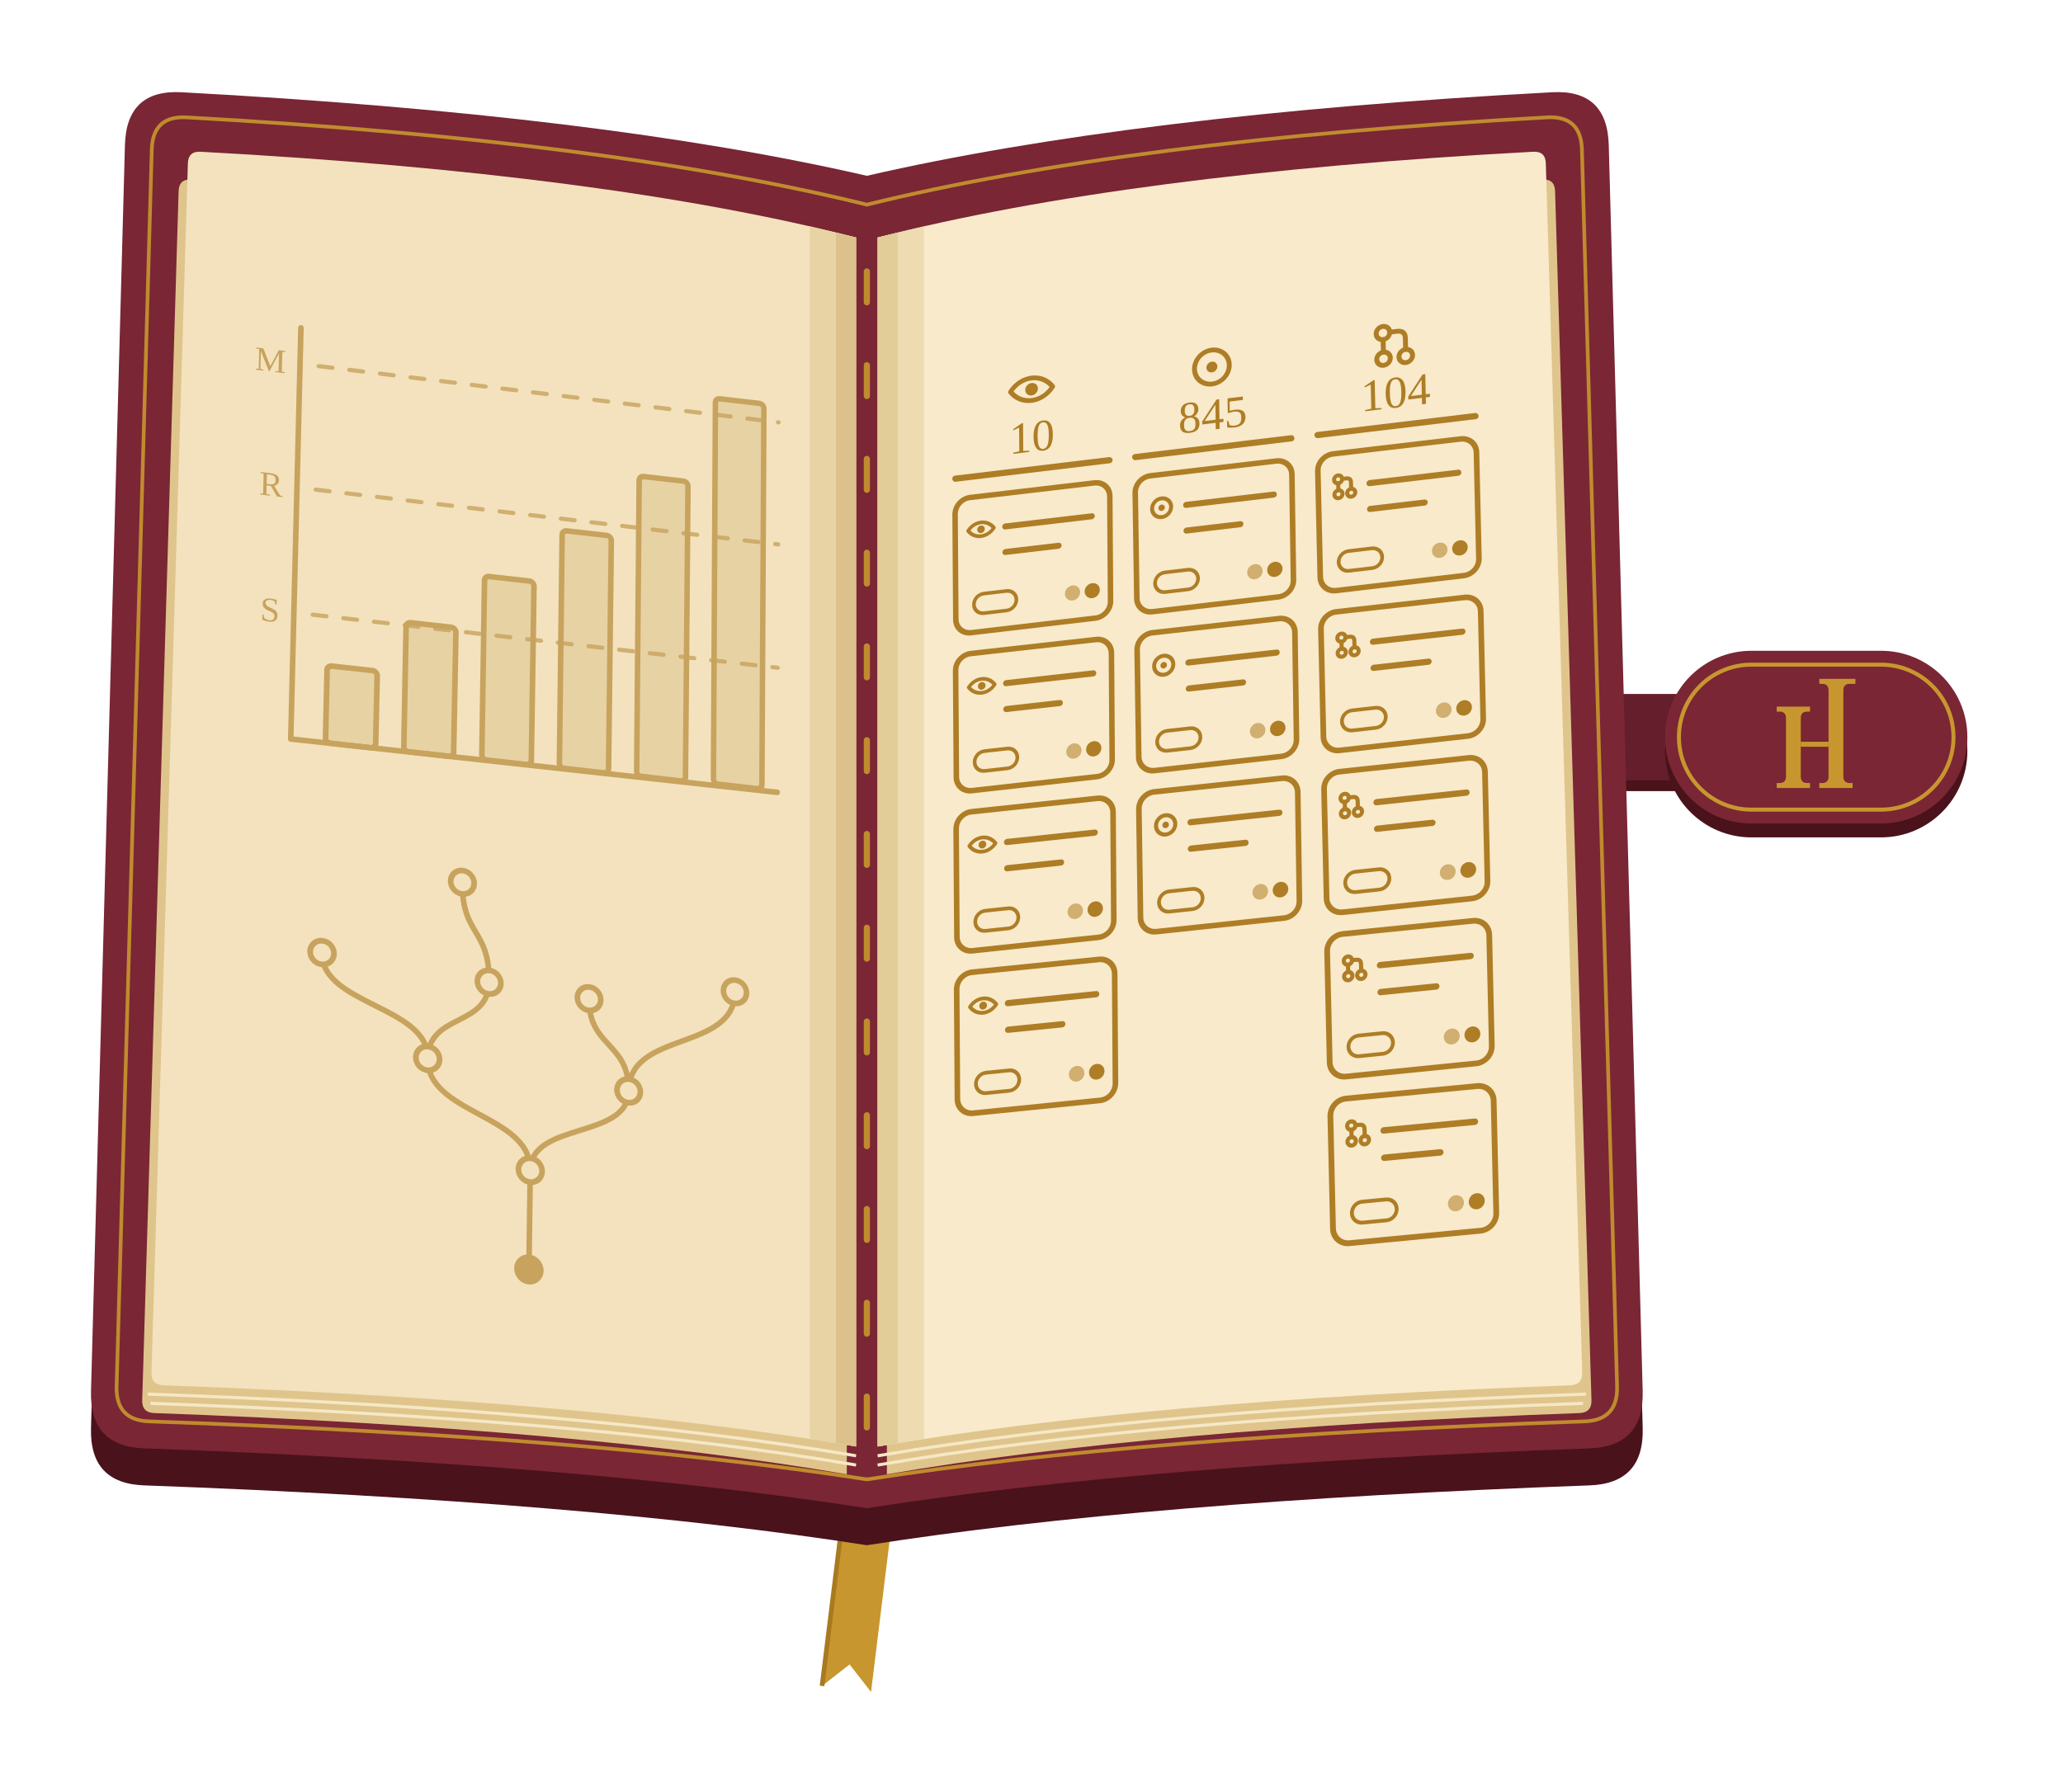
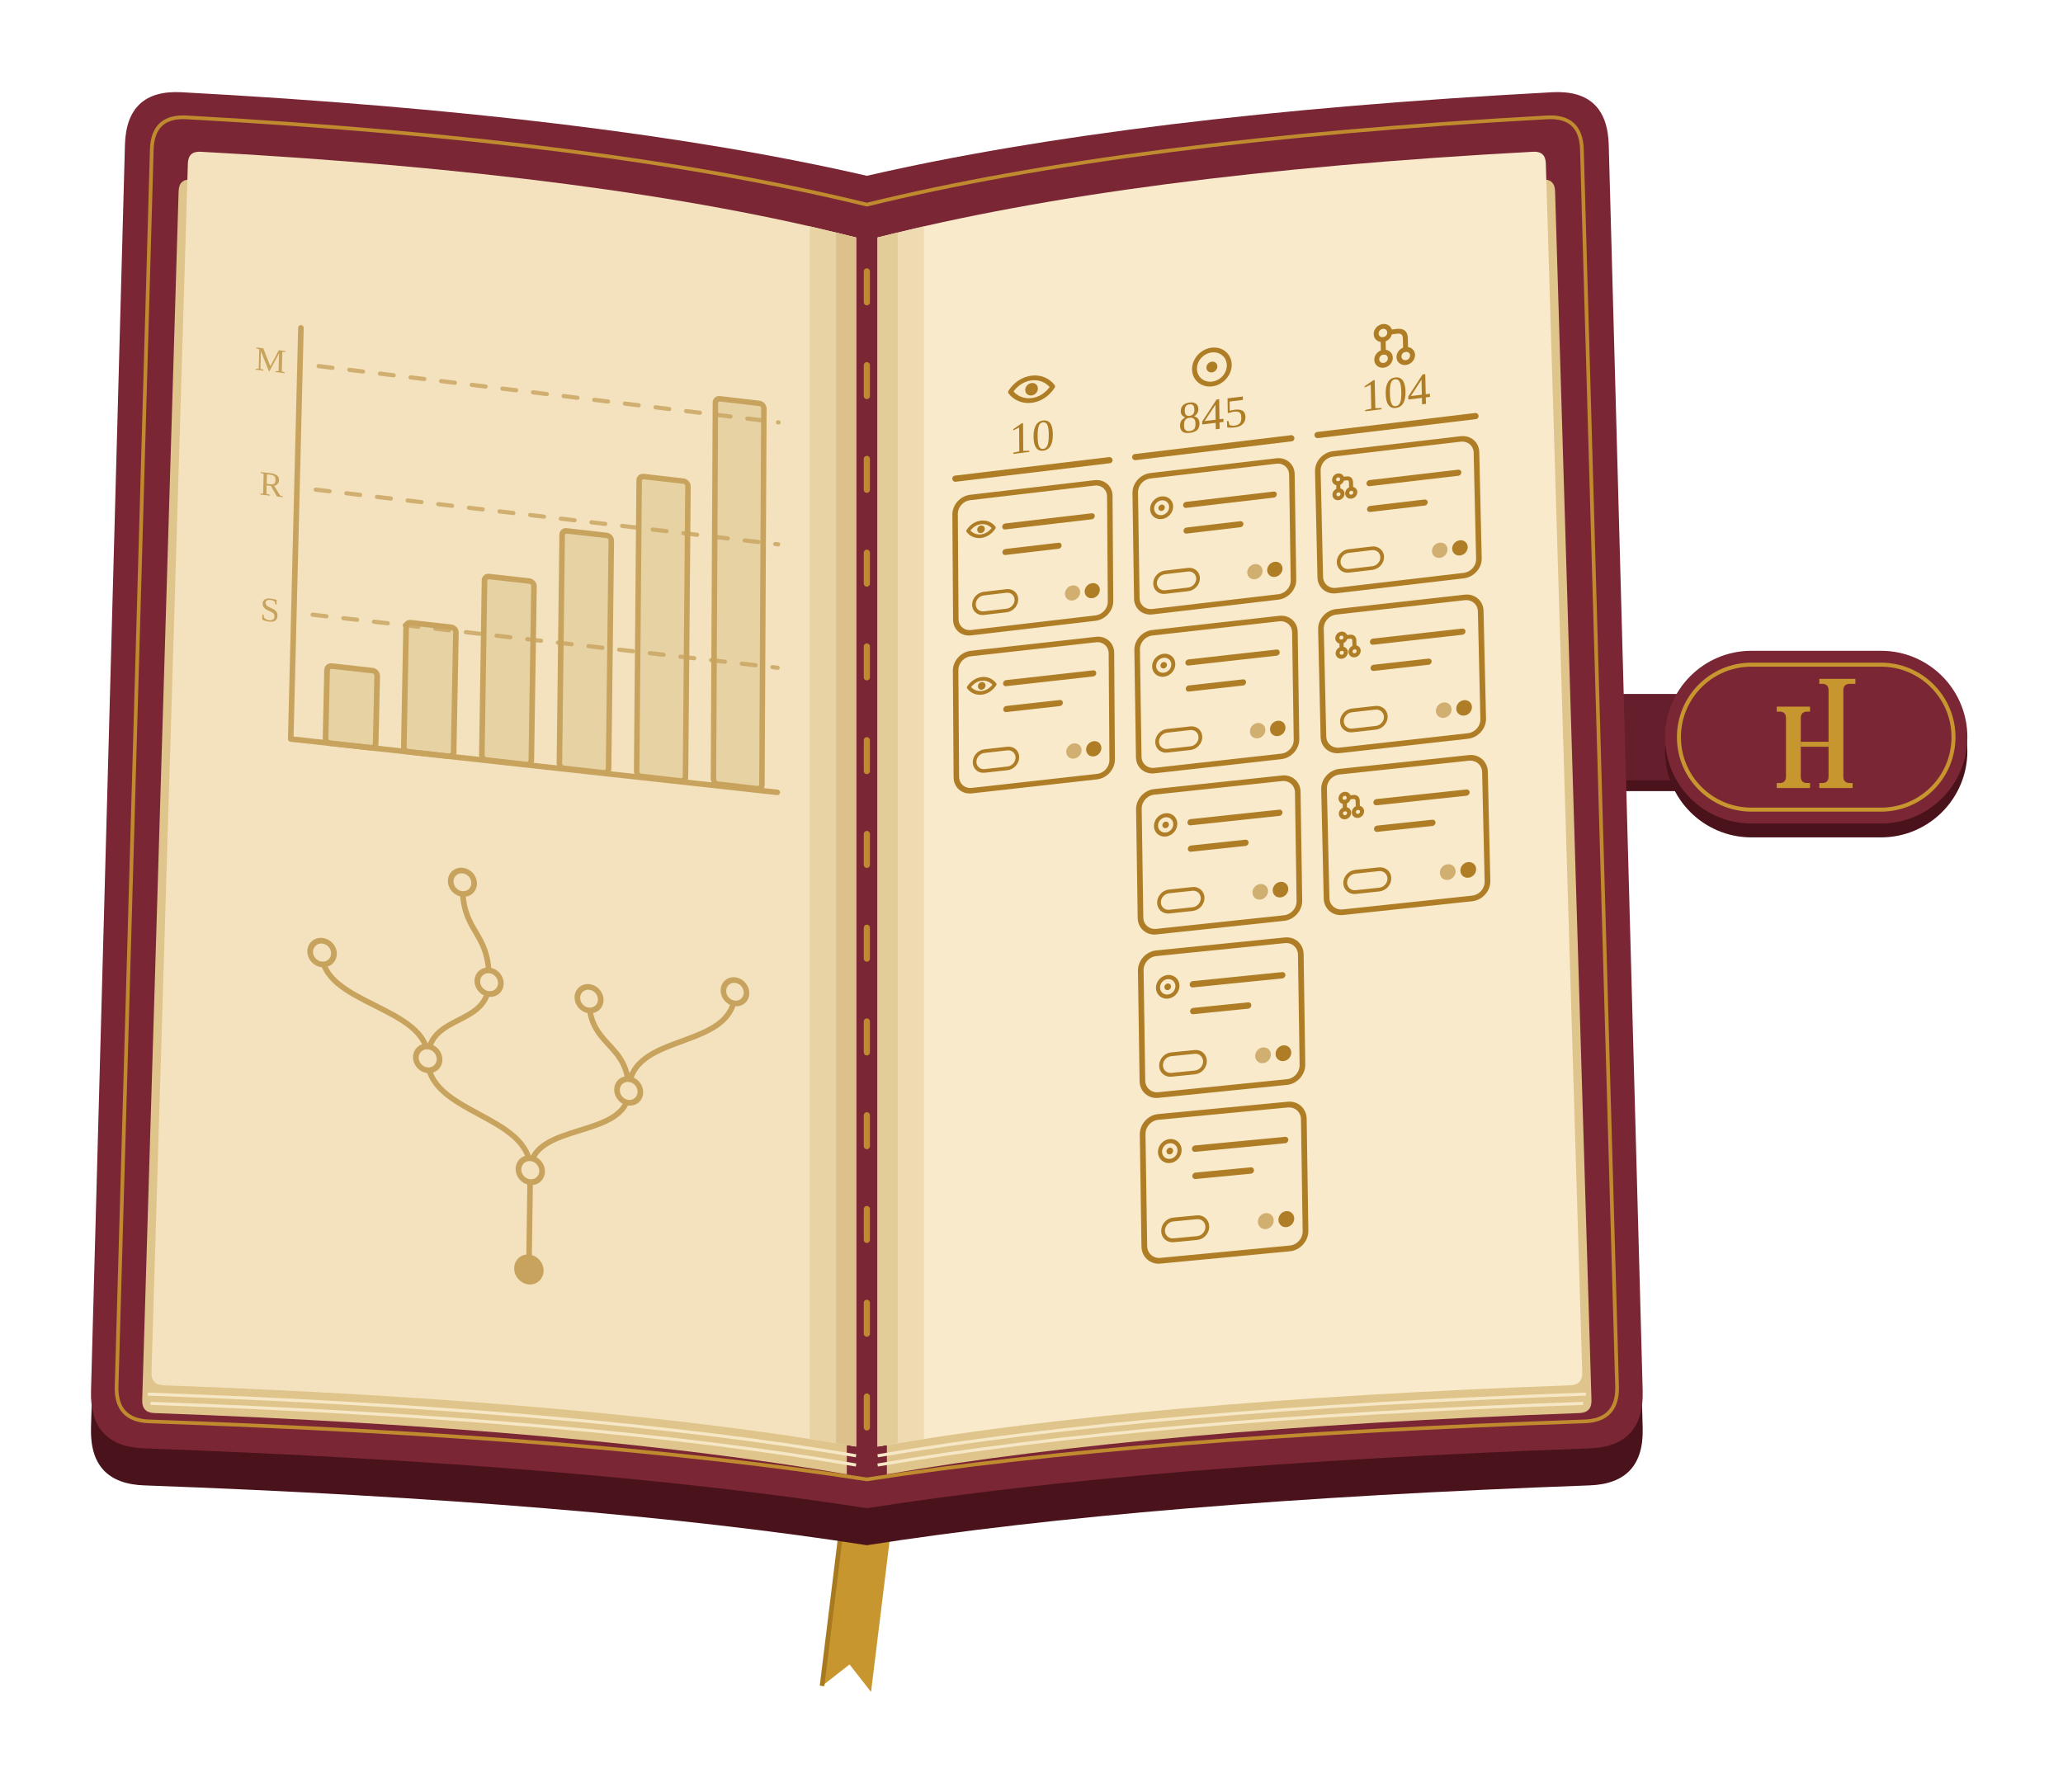
<svg xmlns="http://www.w3.org/2000/svg" viewBox="-562 -498 1337.5 1162" role="img" aria-label="Historia: an open leather journal; a gold-ink chart record on the left page, a project board on the right, closed by a strap medallion bearing an H">
  <g id="ribbon" transform="rotate(7 0 490)">
    <path d="M-16,470 H16 V598 L0,582 L-16,598 Z" fill="#C8962E" />
    <path d="M-16,470 V598" stroke="#A87A20" stroke-width="3" fill="none" />
  </g>
  <g id="strap">
    <rect x="451.5" y="-41" width="164" height="56" fill="#4A121B" />
    <rect x="451.5" y="-48" width="164" height="56" fill="#651E2B" />
  </g>
  <g id="cover">
    <path d="M-481,-404 Q-480,-440 -444.5,-438.2 Q-171.4,-423.5 0,-384 Q171.4,-423.5 444.5,-438.2 Q480,-440 481,-404 L503,404 Q504,440 468.4,441.2 Q180.5,451.7 0,480 Q-180.5,451.7 -468.4,441.2 Q-504,440 -503,404 Z" fill="#4A121B" transform="translate(0 24)" />
    <path d="M-481,-404 Q-480,-440 -444.5,-438.2 Q-171.4,-423.5 0,-384 Q171.4,-423.5 444.5,-438.2 Q480,-440 481,-404 L503,404 Q504,440 468.4,441.2 Q180.5,451.7 0,480 Q-180.5,451.7 -468.4,441.2 Q-504,440 -503,404 Z" fill="#7A2634" />
    <path d="M-463.6,-401 Q-463,-423 -441.2,-421.9 Q-169.2,-406.9 0,-365.3 Q169.2,-406.9 441.2,-421.9 Q463,-423 463.6,-401 L486.4,401 Q487,423 465.2,423.7 Q178.3,433.6 0,461.3 Q-178.3,433.6 -465.2,423.7 Q-487,423 -486.4,401 Z" fill="none" stroke="#C8962E" stroke-width="2.4" opacity="0.9" />
  </g>
  <g id="pages">
    <path d="M-440.2,-392 Q-440,-400 -432,-399.6 Q-169.1,-385.4 -7,-344 L-7,440 Q-178.2,410.4 -456,400.3 Q-464,400 -463.8,392 Z" fill="#DFC58C" transform="translate(-6 18)" />
    <path d="M440.2,-392 Q440,-400 432,-399.6 Q169.1,-385.4 7,-344 L7,440 Q178.2,410.4 456,400.3 Q464,400 463.8,392 Z" fill="#DFC58C" transform="translate(6 18)" />
    <path d="M-466.2,406 Q-182.9,416 -7,446" fill="none" stroke="#F6E8C6" stroke-width="2" />
    <path d="M466.2,406 Q182.9,416 7,446" fill="none" stroke="#F6E8C6" stroke-width="2" />
    <path d="M-464.4,412 Q-181.1,422 -7,452" fill="none" stroke="#F6E8C6" stroke-width="2" />
    <path d="M464.4,412 Q181.1,422 7,452" fill="none" stroke="#F6E8C6" stroke-width="2" />
    <path d="M-440.2,-392 Q-440,-400 -432,-399.6 Q-169.1,-385.4 -7,-344 L-7,440 Q-178.2,410.4 -456,400.3 Q-464,400 -463.8,392 Z" fill="#F3E2BD" />
    <path d="M440.2,-392 Q440,-400 432,-399.6 Q169.1,-385.4 7,-344 L7,440 Q178.2,410.4 456,400.3 Q464,400 463.8,392 Z" fill="#F8EACB" />
    <path d="M-7,-344 L-7,440 L-37,435.1 L-37,-351.2 Z" fill="#E8D3A4" />
    <path d="M-7,-344 L-7,440 L-20,437.8 L-20,-347.2 Z" fill="#DCC18C" />
    <path d="M7,-344 L7,440 L37,435.1 L37,-351.2 Z" fill="#EEDBB1" />
    <path d="M7,-344 L7,440 L20,437.8 L20,-347.2 Z" fill="#E2CC98" />
    <path id="stitches" d="M0,-322 V428" fill="none" stroke="#C8962E" stroke-width="4" stroke-linecap="round" stroke-dasharray="20 40.8" opacity="0.9" />
  </g>
  <g id="record" fill="#C7A35E" stroke="#C7A35E">
    <path d="M-366.9,-285.4 L-373.5,-18.8 L-58.1,15.8" fill="none" stroke-width="3.6" stroke-linecap="round" stroke-linejoin="round" />
    <path d="M-355.4,-260.6 L-57.2,-224.1" fill="none" stroke-width="2.7" stroke-dasharray="9 11" stroke-linecap="round" opacity="0.8" />
    <g transform="matrix(1.0052 0.1231 -0.0248 0.9734 -376.5 -263.2)">
      <path d="M-10.6 7.5H-10.9L-16.4 -5.2V6.6L-14.4 6.9V7.5H-19.4V6.9L-17.5 6.6V-6.4L-19.4 -6.7V-7.3H-14.9L-10.1 4L-4.9 -7.3H-0.7V-6.7L-2.6 -6.4V6.6L-0.7 6.9V7.5H-6.7V6.9L-4.7 6.6V-5.2Z" stroke="none" />
    </g>
    <path d="M-357.3,-180.5 L-57.5,-145" fill="none" stroke-width="2.7" stroke-dasharray="9 11" stroke-linecap="round" opacity="0.8" />
    <g transform="matrix(1.0109 0.1195 -0.025 0.9841 -378.6 -183)">
      <path d="M-10.4 1V6.6L-8.1 6.9V7.5H-14.3V6.9L-12.5 6.6V-6.4L-14.4 -6.7V-7.3H-8Q-5.2 -7.3 -3.9 -6.3Q-2.6 -5.4 -2.6 -3.3Q-2.6 -1.9 -3.4 -0.8Q-4.2 0.3 -5.6 0.7L-1.6 6.6L-0 6.9V7.5H-3.6L-7.7 1ZM-4.8 -3.2Q-4.8 -4.9 -5.6 -5.6Q-6.4 -6.3 -8.5 -6.3H-10.4V0H-8.4Q-6.5 0 -5.6 -0.7Q-4.8 -1.4 -4.8 -3.2Z" stroke="none" />
    </g>
    <path d="M-359.3,-99.4 L-57.8,-65" fill="none" stroke-width="2.7" stroke-dasharray="9 11" stroke-linecap="round" opacity="0.8" />
    <g transform="matrix(1.0166 0.1158 -0.0253 0.995 -380.6 -101.8)">
      <path d="M-11 3.5H-10.3L-9.9 5.5Q-9.5 6 -8.5 6.4Q-7.5 6.8 -6.5 6.8Q-5 6.8 -4.1 6Q-3.3 5.3 -3.3 3.9Q-3.3 3.1 -3.6 2.6Q-3.9 2 -4.5 1.7Q-5 1.3 -5.7 1.1Q-6.4 0.8 -7.2 0.6Q-7.9 0.3 -8.6 0Q-9.3 -0.3 -9.8 -0.8Q-10.4 -1.2 -10.7 -1.9Q-11 -2.6 -11 -3.7Q-11 -5.4 -9.7 -6.4Q-8.4 -7.4 -6 -7.4Q-4.3 -7.4 -2.2 -7V-3.9H-2.9L-3.3 -5.7Q-4.4 -6.5 -6 -6.5Q-7.5 -6.5 -8.4 -5.9Q-9.2 -5.3 -9.2 -4.3Q-9.2 -3.5 -8.8 -3.1Q-8.5 -2.6 -8 -2.3Q-7.4 -1.9 -6.7 -1.7Q-6 -1.4 -5.3 -1.2Q-4.6 -0.9 -3.9 -0.6Q-3.2 -0.3 -2.6 0.2Q-2.1 0.7 -1.7 1.5Q-1.4 2.2 -1.4 3.2Q-1.4 5.4 -2.7 6.5Q-4 7.7 -6.5 7.7Q-7.7 7.7 -8.9 7.5Q-10.1 7.3 -11 6.9Z" stroke="none" />
    </g>
    <g transform="matrix(1.0155 0.1127 -0.0222 1.0006 -334.2 -39.6)">
      <rect x="-16" y="-25" width="32" height="50" rx="3" fill-opacity="0.26" stroke-width="3.6" stroke-linejoin="round" />
    </g>
    <g transform="matrix(1.009 0.1129 -0.0187 0.996 -283.3 -50.9)">
      <rect x="-16" y="-42" width="32" height="84" rx="3" fill-opacity="0.26" stroke-width="3.6" stroke-linejoin="round" />
    </g>
    <g transform="matrix(1.0024 0.1131 -0.0152 0.9914 -232.7 -63.2)">
      <rect x="-16" y="-60" width="32" height="120" rx="3" fill-opacity="0.26" stroke-width="3.6" stroke-linejoin="round" />
    </g>
    <g transform="matrix(0.9959 0.1133 -0.0118 0.9868 -182.5 -75.3)">
      <rect x="-16" y="-78" width="32" height="156" rx="3" fill-opacity="0.26" stroke-width="3.6" stroke-linejoin="round" />
    </g>
    <g transform="matrix(0.9893 0.1136 -0.0084 0.9818 -132.6 -90.3)">
      <rect x="-16" y="-99" width="32" height="198" rx="3" fill-opacity="0.26" stroke-width="3.6" stroke-linejoin="round" />
    </g>
    <g transform="matrix(0.9822 0.1143 -0.0051 0.9759 -83.1 -113)">
      <rect x="-16" y="-128" width="32" height="256" rx="3" fill-opacity="0.26" stroke-width="3.6" stroke-linejoin="round" />
    </g>
    <path d="M-219.1,325.2 C-218.6,289.8 -218.7,296.2 -218.2,260.8 M-218.2,260.8 C-217.7,224.5 -285.3,224.5 -284.7,188.3 M-218.2,260.8 C-217.7,229.1 -154.7,241 -154.4,209.4 M-284.7,188.3 C-284,154.4 -354,153.5 -353.2,119.7 M-284.7,188.3 C-284.1,158.9 -245.4,168.1 -244.9,138.9 M-154.4,209.4 C-154.1,177.9 -180.5,181 -180.1,149.6 M-154.4,209.4 C-154,170.1 -85.7,184.1 -85.5,145.1 M-244.9,138.9 C-244.4,104.2 -262.8,108.6 -262.2,74.1" fill="none" stroke-width="3.6" stroke-linecap="round" />
    <g transform="matrix(1.0268 0.0949 -0.0147 1.043 -219.1 325.2)">
      <circle cx="0" cy="0" r="7.5" fill="#C7A35E" stroke-width="3.6" />
    </g>
    <g transform="matrix(1.0224 0.098 -0.0145 1.0342 -218.2 260.8)">
      <circle cx="0" cy="0" r="7.5" fill="#F3E2BD" stroke-width="3.6" />
    </g>
    <g transform="matrix(1.0252 0.1018 -0.0191 1.0283 -284.7 188.3)">
      <circle cx="0" cy="0" r="7.5" fill="#F3E2BD" stroke-width="3.6" />
    </g>
    <g transform="matrix(1.0117 0.1 -0.0101 1.0233 -154.4 209.4)">
      <circle cx="0" cy="0" r="7.5" fill="#F3E2BD" stroke-width="3.6" />
    </g>
    <g transform="matrix(1.0284 0.1054 -0.0238 1.0232 -353.2 119.7)">
      <circle cx="0" cy="0" r="7.5" fill="#F3E2BD" stroke-width="3.6" />
    </g>
    <g transform="matrix(1.0173 0.1039 -0.0163 1.0193 -244.9 138.9)">
      <circle cx="0" cy="0" r="7.5" fill="#F3E2BD" stroke-width="3.6" />
    </g>
    <g transform="matrix(1.0107 0.103 -0.0118 1.0168 -180.1 149.6)">
      <circle cx="0" cy="0" r="7.5" fill="#F3E2BD" stroke-width="3.6" />
    </g>
    <g transform="matrix(0.9996 0.1026 -0.0054 1.0104 -85.5 145.1)">
      <circle cx="0" cy="0" r="7.5" fill="#F3E2BD" stroke-width="3.6" />
    </g>
    <g transform="matrix(1.0149 0.107 -0.0174 1.0115 -262.2 74.1)">
      <circle cx="0" cy="0" r="7.5" fill="#F3E2BD" stroke-width="3.6" />
    </g>
  </g>
  <g id="board" fill="#AE7D25" stroke="#AE7D25">
    <g transform="matrix(0.9761 -0.1203 0.0066 0.9598 106.8 -245.6)">
      <path d="M-14,0 C-7,-10.1 7,-10.1 14,0 C7,10.1 -7,10.1 -14,0 Z" fill="none" stroke-width="3.2" stroke-linejoin="round" />
      <circle cx="0" cy="0" r="4.2" stroke="none" />
    </g>
    <g transform="matrix(0.9781 -0.1189 0.0067 0.9639 107 -214.8)">
      <path d="M-5.8 8.8 -1.8 9.2V10H-12.4V9.2L-8.4 8.8V-7.2L-12.3 -5.8V-6.6L-6.6 -9.9H-5.8ZM13.9 0.1Q13.9 10.3 7.4 10.3Q4.3 10.3 2.7 7.7Q1.1 5.1 1.1 0.1Q1.1 -4.8 2.7 -7.4Q4.3 -10 7.5 -10Q10.7 -10 12.3 -7.4Q13.9 -4.9 13.9 0.1ZM11.2 0.1Q11.2 -4.7 10.3 -6.7Q9.4 -8.8 7.4 -8.8Q5.5 -8.8 4.7 -6.9Q3.8 -4.9 3.8 0.1Q3.8 5.1 4.7 7.1Q5.6 9.1 7.4 9.1Q9.4 9.1 10.3 7Q11.2 4.9 11.2 0.1Z" stroke="none" />
    </g>
    <path d="M57.4,-187.6 L157.3,-199.6" fill="none" stroke-width="4" stroke-linecap="round" />
    <g transform="matrix(0.9882 -0.1218 0.0144 0.9648 223.7 -260)">
      <circle cx="0" cy="0" r="11.4" fill="none" stroke-width="3.2" />
      <circle cx="0" cy="0" r="3.6" stroke="none" />
    </g>
    <g transform="matrix(0.9903 -0.1204 0.0145 0.9689 224.2 -229.1)">
      <path d="M-9.3 -4.9Q-9.3 -3.3 -10.1 -2.2Q-10.8 -1 -12.2 -0.4Q-10.5 0.2 -9.6 1.5Q-8.7 2.8 -8.7 4.7Q-8.7 7.5 -10.2 8.9Q-11.8 10.3 -15.1 10.3Q-21.4 10.3 -21.4 4.7Q-21.4 2.7 -20.5 1.4Q-19.5 0.2 -17.9 -0.4Q-19.2 -1 -20 -2.1Q-20.8 -3.3 -20.8 -4.9Q-20.8 -7.3 -19.3 -8.7Q-17.8 -10 -15 -10Q-12.3 -10 -10.8 -8.7Q-9.3 -7.3 -9.3 -4.9ZM-11.3 4.7Q-11.3 2.3 -12.2 1.3Q-13.1 0.2 -15.1 0.2Q-17.1 0.2 -17.9 1.2Q-18.8 2.2 -18.8 4.7Q-18.8 7.2 -17.9 8.1Q-17 9.1 -15.1 9.1Q-13.2 9.1 -12.2 8.1Q-11.3 7.1 -11.3 4.7ZM-11.9 -4.9Q-11.9 -6.9 -12.7 -7.9Q-13.5 -8.8 -15.1 -8.8Q-16.7 -8.8 -17.4 -7.9Q-18.2 -7 -18.2 -4.9Q-18.2 -2.8 -17.4 -2Q-16.7 -1.1 -15.1 -1.1Q-13.5 -1.1 -12.7 -2Q-11.9 -2.9 -11.9 -4.9ZM4.4 5.7V10H1.9V5.7H-6.9V3.7L2.7 -9.8H4.4V3.6H7V5.7ZM1.9 -6.3H1.8L-5.3 3.6H1.9ZM14.6 -1.5Q18 -1.5 19.7 -0.1Q21.4 1.3 21.4 4.1Q21.4 7.1 19.6 8.7Q17.8 10.3 14.4 10.3Q11.6 10.3 9.4 9.7L9.3 5.5H10.2L10.9 8.3Q11.5 8.6 12.4 8.9Q13.3 9.1 14.2 9.1Q16.5 9.1 17.6 8Q18.7 6.9 18.7 4.3Q18.7 2.5 18.2 1.5Q17.7 0.6 16.7 0.2Q15.7 -0.3 14 -0.3Q12.6 -0.3 11.3 0.1H9.9V-9.7H19.9V-7.4H11.2V-1.2Q12.8 -1.5 14.6 -1.5Z" stroke="none" />
    </g>
    <path d="M174,-201.6 L275.2,-213.8" fill="none" stroke-width="4" stroke-linecap="round" />
    <g transform="matrix(1.0006 -0.1233 0.0224 0.9698 342 -274.6)">
      <g fill="none" stroke-width="3.2" stroke-linecap="round">
        <circle cx="-7.2" cy="-8.6" r="4.4" />
        <circle cx="-7.2" cy="8.6" r="4.4" />
        <circle cx="7.2" cy="8.6" r="4.4" />
        <path d="M-7.2,-4.2 V4.2" />
        <path d="M-2.7,-8.6 H1.8 Q7.2,-8.6 7.2,-3.3 V4.2" />
      </g>
    </g>
    <g transform="matrix(1.0028 -0.1219 0.0225 0.974 342.8 -243.5)">
      <path d="M-13.3 8.8 -9.3 9.2V10H-19.9V9.2L-15.9 8.8V-7.2L-19.9 -5.8V-6.6L-14.1 -9.9H-13.3ZM6.4 0.1Q6.4 10.3 -0.1 10.3Q-3.2 10.3 -4.8 7.7Q-6.4 5.1 -6.4 0.1Q-6.4 -4.8 -4.8 -7.4Q-3.2 -10 0 -10Q3.1 -10 4.8 -7.4Q6.4 -4.9 6.4 0.1ZM3.7 0.1Q3.7 -4.7 2.8 -6.7Q1.9 -8.8 -0.1 -8.8Q-2 -8.8 -2.8 -6.9Q-3.7 -4.9 -3.7 0.1Q-3.7 5.1 -2.8 7.1Q-2 9.1 -0.1 9.1Q1.9 9.1 2.8 7Q3.7 4.9 3.7 0.1ZM19.4 5.7V10H16.9V5.7H8.1V3.7L17.7 -9.8H19.4V3.6H22.1V5.7ZM16.9 -6.3H16.8L9.8 3.6H16.9Z" stroke="none" />
    </g>
    <path d="M292.2,-215.9 L394.6,-228.2" fill="none" stroke-width="4" stroke-linecap="round" />
    <g transform="matrix(0.9834 -0.1155 0.0067 0.9742 107.6 -136.3)">
      <rect x="-51" y="-45" width="102" height="90" rx="10" fill="none" stroke-width="3.6" />
      <g transform="translate(-34 -23)">
        <path d="M-8.5,0 C-4.2,-6.1 4.2,-6.1 8.5,0 C4.2,6.1 -4.2,6.1 -8.5,0 Z" fill="none" stroke-width="2.4" stroke-linejoin="round" />
        <circle cx="0" cy="0" r="2.5" stroke="none" />
      </g>
      <path d="M-18,-23 H39 M-18,-6 H17" fill="none" stroke-width="4" stroke-linecap="round" />
      <rect x="-39" y="20" width="28" height="13" rx="6.5" fill="none" stroke-width="2.4" />
      <circle cx="26" cy="26.5" r="5" stroke="none" opacity="0.55" />
      <circle cx="39" cy="26.5" r="5" stroke="none" />
    </g>
    <g transform="matrix(0.9903 -0.1109 0.0068 0.9878 108.3 -34.3)">
      <rect x="-51" y="-45" width="102" height="90" rx="10" fill="none" stroke-width="3.6" />
      <g transform="translate(-34 -23)">
        <path d="M-8.5,0 C-4.2,-6.1 4.2,-6.1 8.5,0 C4.2,6.1 -4.2,6.1 -8.5,0 Z" fill="none" stroke-width="2.4" stroke-linejoin="round" />
        <circle cx="0" cy="0" r="2.5" stroke="none" />
      </g>
      <path d="M-18,-23 H39 M-18,-6 H17" fill="none" stroke-width="4" stroke-linecap="round" />
      <rect x="-39" y="20" width="28" height="13" rx="6.5" fill="none" stroke-width="2.4" />
      <circle cx="26" cy="26.5" r="5" stroke="none" opacity="0.55" />
      <circle cx="39" cy="26.5" r="5" stroke="none" />
    </g>
-     <g transform="matrix(0.9973 -0.1062 0.0069 1.0017 109 69.1)">
-       <rect x="-51" y="-45" width="102" height="90" rx="10" fill="none" stroke-width="3.6" />
-       <g transform="translate(-34 -23)">
-         <path d="M-8.5,0 C-4.2,-6.1 4.2,-6.1 8.5,0 C4.2,6.1 -4.2,6.1 -8.5,0 Z" fill="none" stroke-width="2.4" stroke-linejoin="round" />
-         <circle cx="0" cy="0" r="2.5" stroke="none" />
-       </g>
-       <path d="M-18,-23 H39 M-18,-6 H17" fill="none" stroke-width="4" stroke-linecap="round" />
-       <rect x="-39" y="20" width="28" height="13" rx="6.5" fill="none" stroke-width="2.4" />
-       <circle cx="26" cy="26.5" r="5" stroke="none" opacity="0.55" />
-       <circle cx="39" cy="26.5" r="5" stroke="none" />
-     </g>
-     <g transform="matrix(1.0043 -0.1014 0.007 1.0158 109.7 174)">
-       <rect x="-51" y="-45" width="102" height="90" rx="10" fill="none" stroke-width="3.6" />
-       <g transform="translate(-34 -23)">
-         <path d="M-8.5,0 C-4.2,-6.1 4.2,-6.1 8.5,0 C4.2,6.1 -4.2,6.1 -8.5,0 Z" fill="none" stroke-width="2.4" stroke-linejoin="round" />
-         <circle cx="0" cy="0" r="2.5" stroke="none" />
-       </g>
-       <path d="M-18,-23 H39 M-18,-6 H17" fill="none" stroke-width="4" stroke-linecap="round" />
-       <rect x="-39" y="20" width="28" height="13" rx="6.5" fill="none" stroke-width="2.4" />
-       <circle cx="26" cy="26.5" r="5" stroke="none" opacity="0.55" />
-       <circle cx="39" cy="26.5" r="5" stroke="none" />
-     </g>
    <g transform="matrix(0.9957 -0.1169 0.0146 0.9794 225.3 -150.2)">
      <rect x="-51" y="-45" width="102" height="90" rx="10" fill="none" stroke-width="3.6" />
      <g transform="translate(-34 -23)">
        <circle cx="0" cy="0" r="6.2" fill="none" stroke-width="2.6" />
        <circle cx="0" cy="0" r="2.1" stroke="none" />
      </g>
      <path d="M-18,-23 H39 M-18,-6 H17" fill="none" stroke-width="4" stroke-linecap="round" />
      <rect x="-39" y="20" width="28" height="13" rx="6.5" fill="none" stroke-width="2.4" />
      <circle cx="26" cy="26.5" r="5" stroke="none" opacity="0.55" />
      <circle cx="39" cy="26.5" r="5" stroke="none" />
    </g>
    <g transform="matrix(1.0028 -0.1123 0.0148 0.9931 226.9 -47.6)">
      <rect x="-51" y="-45" width="102" height="90" rx="10" fill="none" stroke-width="3.6" />
      <g transform="translate(-34 -23)">
        <circle cx="0" cy="0" r="6.2" fill="none" stroke-width="2.6" />
        <circle cx="0" cy="0" r="2.1" stroke="none" />
      </g>
      <path d="M-18,-23 H39 M-18,-6 H17" fill="none" stroke-width="4" stroke-linecap="round" />
      <rect x="-39" y="20" width="28" height="13" rx="6.5" fill="none" stroke-width="2.4" />
      <circle cx="26" cy="26.5" r="5" stroke="none" opacity="0.55" />
      <circle cx="39" cy="26.5" r="5" stroke="none" />
    </g>
    <g transform="matrix(1.0099 -0.1076 0.015 1.0071 228.4 56.4)">
+       <rect x="-51" y="-45" width="102" height="90" rx="10" fill="none" stroke-width="3.6" />
+       <g transform="translate(-34 -23)">
+         <circle cx="0" cy="0" r="6.2" fill="none" stroke-width="2.6" />
+         <circle cx="0" cy="0" r="2.1" stroke="none" />
+       </g>
+       <path d="M-18,-23 H39 M-18,-6 H17" fill="none" stroke-width="4" stroke-linecap="round" />
+       <rect x="-39" y="20" width="28" height="13" rx="6.5" fill="none" stroke-width="2.4" />
+       <circle cx="26" cy="26.5" r="5" stroke="none" opacity="0.55" />
+       <circle cx="39" cy="26.5" r="5" stroke="none" />
+     </g>
+     <g transform="matrix(1.0172 -0.1027 0.0153 1.0215 230 161.9)">
+       <rect x="-51" y="-45" width="102" height="90" rx="10" fill="none" stroke-width="3.6" />
+       <g transform="translate(-34 -23)">
+         <circle cx="0" cy="0" r="6.2" fill="none" stroke-width="2.6" />
+         <circle cx="0" cy="0" r="2.1" stroke="none" />
+       </g>
+       <path d="M-18,-23 H39 M-18,-6 H17" fill="none" stroke-width="4" stroke-linecap="round" />
+       <rect x="-39" y="20" width="28" height="13" rx="6.5" fill="none" stroke-width="2.4" />
+       <circle cx="26" cy="26.5" r="5" stroke="none" opacity="0.55" />
+       <circle cx="39" cy="26.5" r="5" stroke="none" />
+     </g>
+     <g transform="matrix(1.0245 -0.0977 0.0155 1.0361 231.6 268.9)">
      <rect x="-51" y="-45" width="102" height="90" rx="10" fill="none" stroke-width="3.6" />
      <g transform="translate(-34 -23)">
        <circle cx="0" cy="0" r="6.2" fill="none" stroke-width="2.6" />
        <circle cx="0" cy="0" r="2.1" stroke="none" />
      </g>
      <path d="M-18,-23 H39 M-18,-6 H17" fill="none" stroke-width="4" stroke-linecap="round" />
      <rect x="-39" y="20" width="28" height="13" rx="6.5" fill="none" stroke-width="2.4" />
      <circle cx="26" cy="26.5" r="5" stroke="none" opacity="0.55" />
      <circle cx="39" cy="26.5" r="5" stroke="none" />
    </g>
    <g transform="matrix(1.0083 -0.1184 0.0227 0.9846 344.6 -164.2)">
      <rect x="-51" y="-45" width="102" height="90" rx="10" fill="none" stroke-width="3.6" />
      <g transform="translate(-34 -23)">
        <g fill="none" stroke-width="2.6" stroke-linecap="round">
          <circle cx="-4.1" cy="-4.9" r="2.6" />
          <circle cx="-4.1" cy="4.9" r="2.6" />
          <circle cx="4.1" cy="4.9" r="2.6" />
          <path d="M-4.1,-2.4 V2.4" />
          <path d="M-1.6,-4.9 H1.1 Q4.1,-4.9 4.1,-1.9 V2.4" />
        </g>
      </g>
      <path d="M-18,-23 H39 M-18,-6 H17" fill="none" stroke-width="4" stroke-linecap="round" />
      <rect x="-39" y="20" width="28" height="13" rx="6.5" fill="none" stroke-width="2.4" />
      <circle cx="26" cy="26.5" r="5" stroke="none" opacity="0.55" />
      <circle cx="39" cy="26.5" r="5" stroke="none" />
    </g>
    <g transform="matrix(1.0155 -0.1138 0.0231 0.9985 347 -61)">
      <rect x="-51" y="-45" width="102" height="90" rx="10" fill="none" stroke-width="3.6" />
      <g transform="translate(-34 -23)">
        <g fill="none" stroke-width="2.6" stroke-linecap="round">
          <circle cx="-4.1" cy="-4.9" r="2.6" />
          <circle cx="-4.1" cy="4.9" r="2.6" />
          <circle cx="4.1" cy="4.9" r="2.6" />
          <path d="M-4.1,-2.4 V2.4" />
          <path d="M-1.6,-4.9 H1.1 Q4.1,-4.9 4.1,-1.9 V2.4" />
        </g>
      </g>
      <path d="M-18,-23 H39 M-18,-6 H17" fill="none" stroke-width="4" stroke-linecap="round" />
      <rect x="-39" y="20" width="28" height="13" rx="6.5" fill="none" stroke-width="2.4" />
      <circle cx="26" cy="26.5" r="5" stroke="none" opacity="0.55" />
      <circle cx="39" cy="26.5" r="5" stroke="none" />
    </g>
    <g transform="matrix(1.0228 -0.109 0.0234 1.0127 349.4 43.5)">
-       <rect x="-51" y="-45" width="102" height="90" rx="10" fill="none" stroke-width="3.6" />
-       <g transform="translate(-34 -23)">
-         <g fill="none" stroke-width="2.6" stroke-linecap="round">
-           <circle cx="-4.1" cy="-4.9" r="2.6" />
-           <circle cx="-4.1" cy="4.9" r="2.6" />
-           <circle cx="4.1" cy="4.9" r="2.6" />
-           <path d="M-4.1,-2.4 V2.4" />
-           <path d="M-1.6,-4.9 H1.1 Q4.1,-4.9 4.1,-1.9 V2.4" />
-         </g>
-       </g>
-       <path d="M-18,-23 H39 M-18,-6 H17" fill="none" stroke-width="4" stroke-linecap="round" />
-       <rect x="-39" y="20" width="28" height="13" rx="6.5" fill="none" stroke-width="2.4" />
-       <circle cx="26" cy="26.5" r="5" stroke="none" opacity="0.55" />
-       <circle cx="39" cy="26.5" r="5" stroke="none" />
-     </g>
-     <g transform="matrix(1.0303 -0.104 0.0237 1.0272 351.8 149.6)">
-       <rect x="-51" y="-45" width="102" height="90" rx="10" fill="none" stroke-width="3.6" />
-       <g transform="translate(-34 -23)">
-         <g fill="none" stroke-width="2.6" stroke-linecap="round">
-           <circle cx="-4.1" cy="-4.9" r="2.6" />
-           <circle cx="-4.1" cy="4.9" r="2.6" />
-           <circle cx="4.1" cy="4.9" r="2.6" />
-           <path d="M-4.1,-2.4 V2.4" />
-           <path d="M-1.6,-4.9 H1.1 Q4.1,-4.9 4.1,-1.9 V2.4" />
-         </g>
-       </g>
-       <path d="M-18,-23 H39 M-18,-6 H17" fill="none" stroke-width="4" stroke-linecap="round" />
-       <rect x="-39" y="20" width="28" height="13" rx="6.5" fill="none" stroke-width="2.4" />
-       <circle cx="26" cy="26.5" r="5" stroke="none" opacity="0.55" />
-       <circle cx="39" cy="26.5" r="5" stroke="none" />
-     </g>
-     <g transform="matrix(1.0378 -0.0989 0.0241 1.042 354.3 257.2)">
      <rect x="-51" y="-45" width="102" height="90" rx="10" fill="none" stroke-width="3.6" />
      <g transform="translate(-34 -23)">
        <g fill="none" stroke-width="2.6" stroke-linecap="round">
          <circle cx="-4.1" cy="-4.9" r="2.6" />
          <circle cx="-4.1" cy="4.9" r="2.6" />
          <circle cx="4.1" cy="4.9" r="2.6" />
          <path d="M-4.1,-2.4 V2.4" />
          <path d="M-1.6,-4.9 H1.1 Q4.1,-4.9 4.1,-1.9 V2.4" />
        </g>
      </g>
      <path d="M-18,-23 H39 M-18,-6 H17" fill="none" stroke-width="4" stroke-linecap="round" />
      <rect x="-39" y="20" width="28" height="13" rx="6.5" fill="none" stroke-width="2.4" />
      <circle cx="26" cy="26.5" r="5" stroke="none" opacity="0.55" />
      <circle cx="39" cy="26.5" r="5" stroke="none" />
    </g>
  </g>
  <g id="medallion">
    <rect x="517.5" y="-67" width="196" height="112" rx="56.0" fill="#4A121B" />
    <rect x="517.5" y="-76" width="196" height="112" rx="56.0" fill="#7A2634" />
    <rect x="526.5" y="-67" width="178" height="94" rx="47.0" fill="none" stroke="#C8962E" stroke-width="2.6" />
    <g id="monogram" fill="#C8962E">
      <g transform="translate(584.5 -57.8) scale(0.6)">
        <path d="M9,30 L45,30 L45,35.4 L42,35.4 Q35,35.4 35,42.4 L35,105.6 Q35,112.6 42,112.6 L45,112.6 L45,118 L9,118 L9,112.6 L12,112.6 Q19,112.6 19,105.6 L19,42.4 Q19,35.4 12,35.4 L9,35.4 Z" />
        <path d="M55,0 L94,0 L94,5.4 L88,5.4 Q81,5.4 81,12.4 L81,105.6 Q81,112.6 88,112.6 L91,112.6 L91,118 L55,118 L55,112.6 L58,112.6 Q65,112.6 65,105.6 L65,12.4 Q65,5.4 58,5.4 L55,5.4 Z" />
        <path d="M35,68 L65,68 L65,73.4 L35,73.4 Z" />
      </g>
    </g>
  </g>
</svg>
